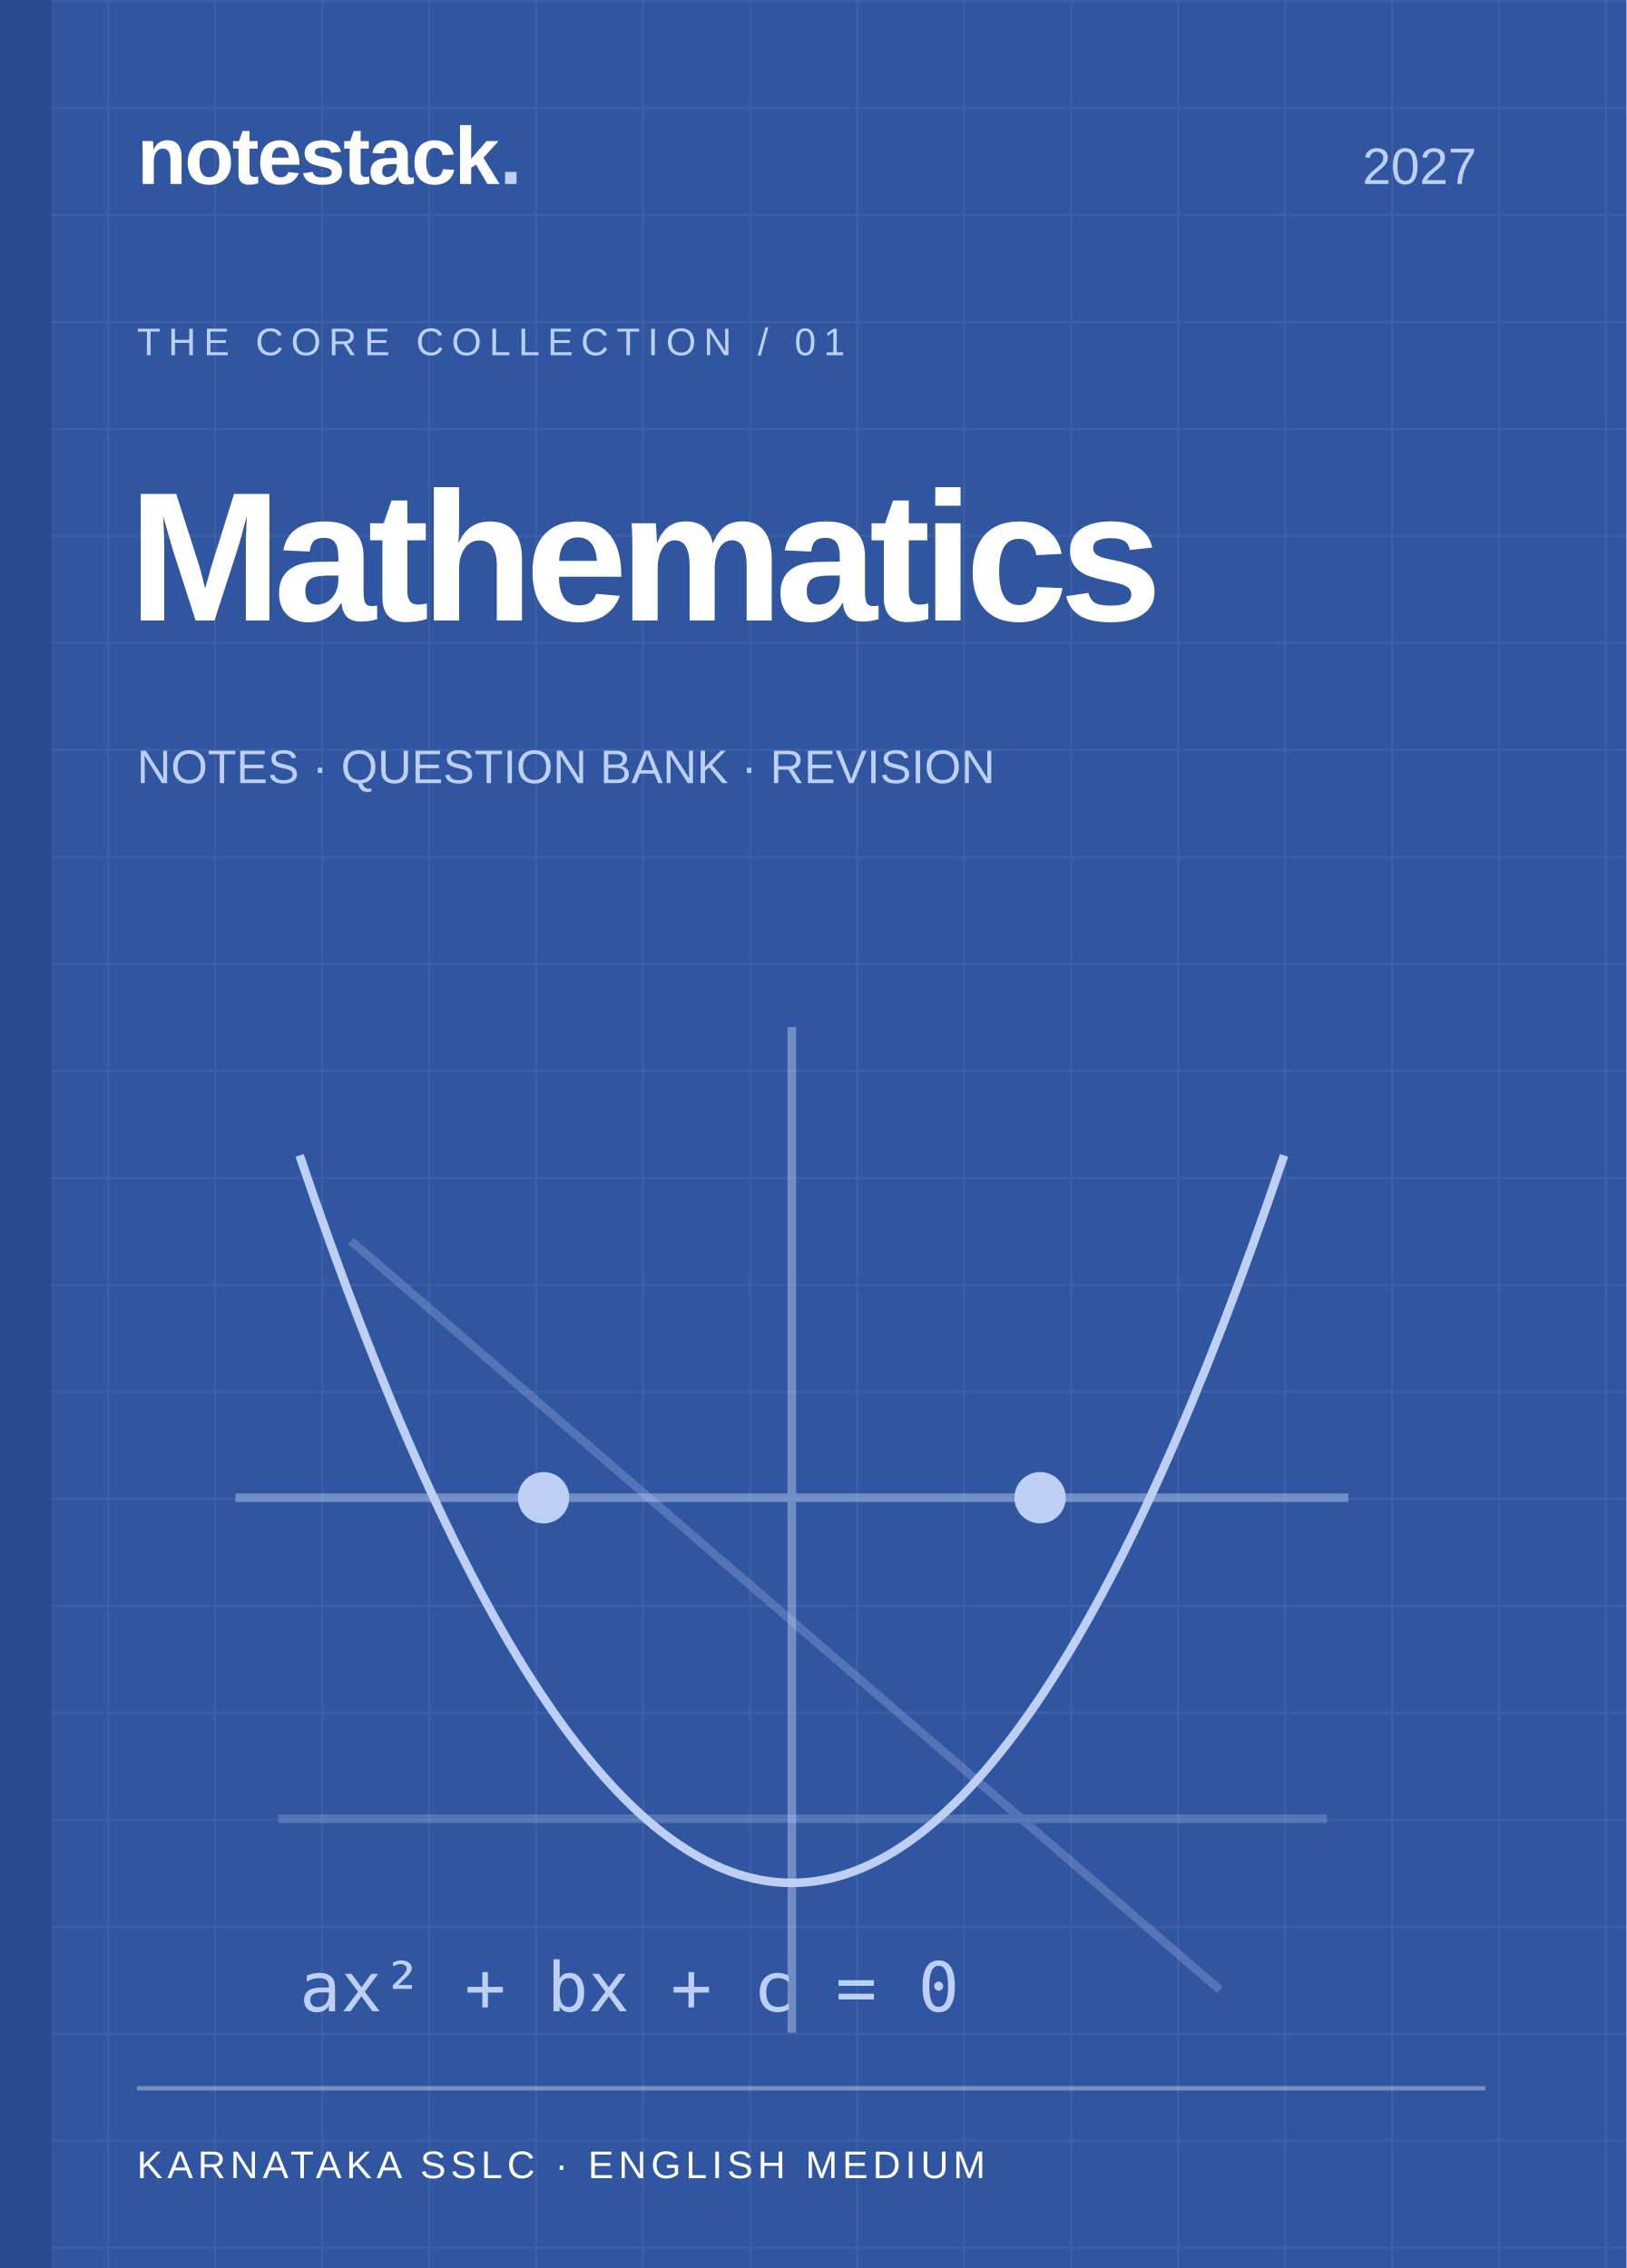
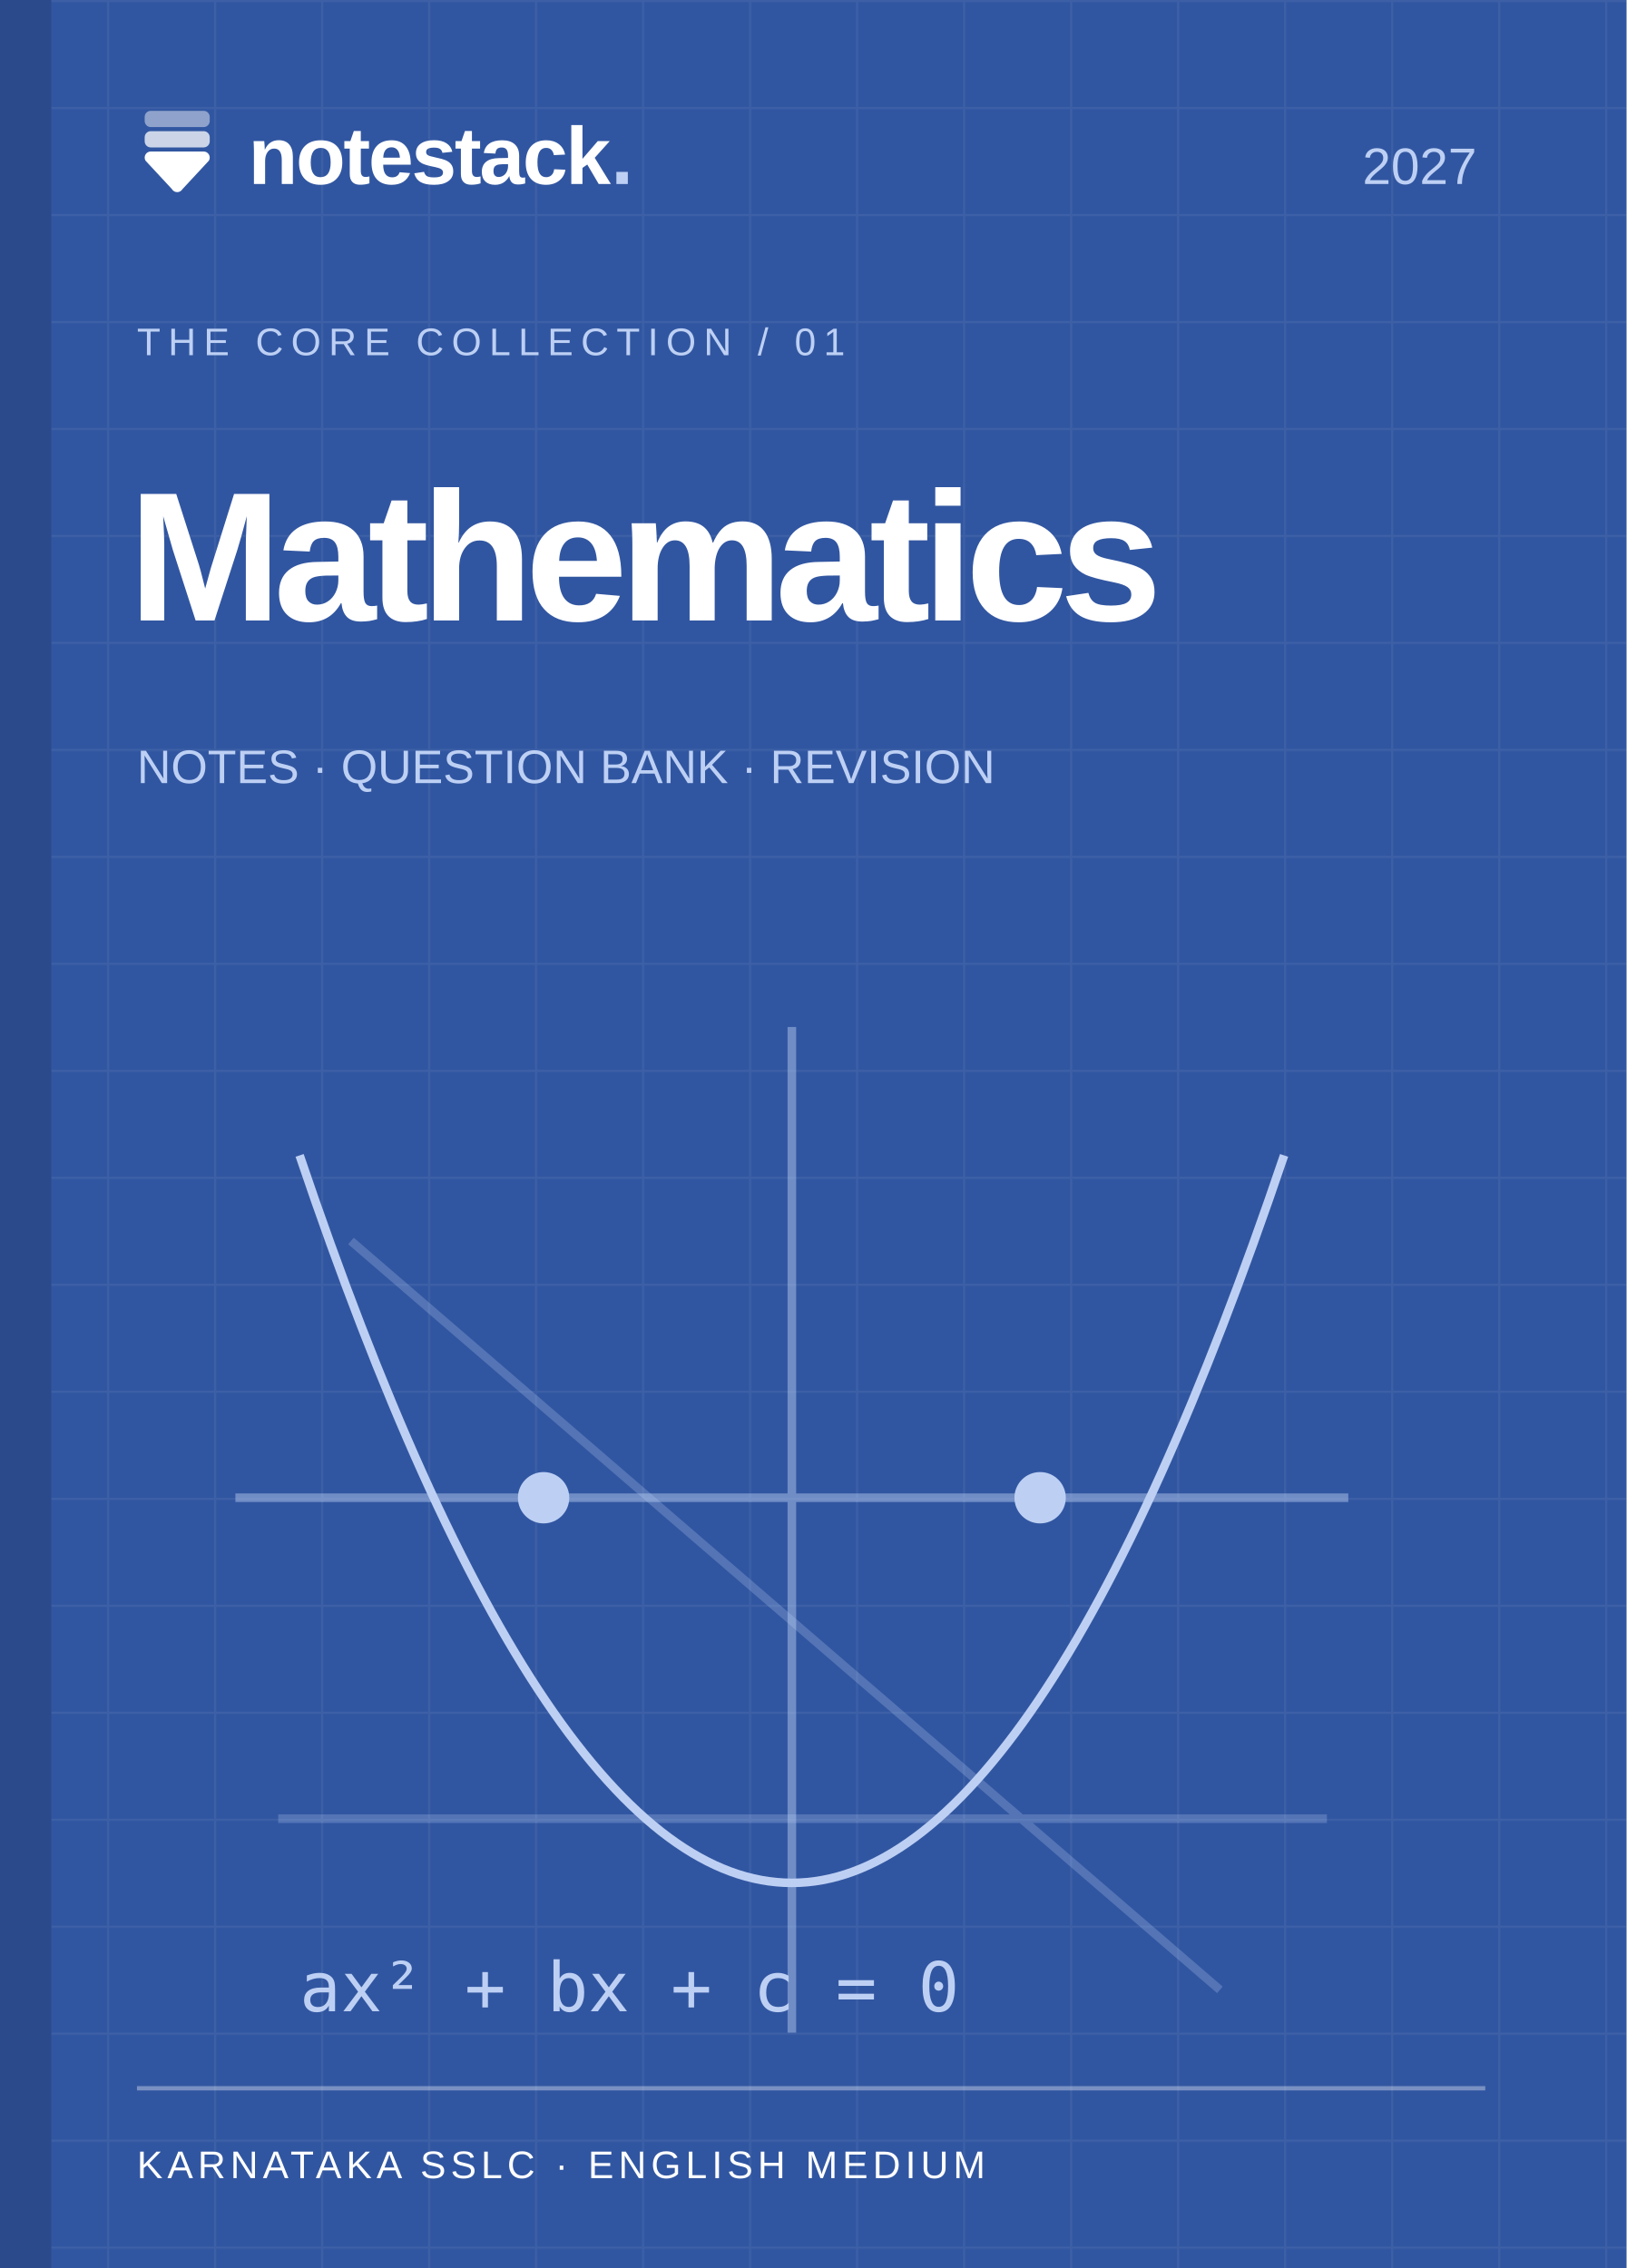
<svg xmlns="http://www.w3.org/2000/svg" width="380" height="530" viewBox="0 0 380 530">
  <defs>
    <pattern id="grid" width="25" height="25" patternUnits="userSpaceOnUse">
      <path d="M25 0H0V25" fill="none" stroke="white" stroke-opacity=".055" />
    </pattern>
  </defs>
  <rect width="380" height="530" fill="#3156a1" />
  <rect width="12" height="530" fill="#000" opacity=".14" />
  <rect x="12" width="368" height="530" fill="url(#grid)" />
  <g fill="white" font-family="Arial,sans-serif">
-     <text x="32" y="43" font-size="19" font-weight="700" letter-spacing="-.5">notestack<tspan fill="#bdd0f4">.</tspan>
+     <g transform="translate(30 24) scale(0.95)" fill="white">
+       <rect x="4" y="2" width="16" height="4" rx="1.5" opacity="0.45" />
+       <rect x="4" y="7" width="16" height="4" rx="1.5" opacity="0.75" />
+       <path d="M5.5 12h13a1.5 1.5 0 0 1 1.3 2.25l-6.5 7a1.5 1.5 0 0 1-2.6 0l-6.5-7A1.5 1.5 0 0 1 5.5 12Z" />
+     </g>
+     <text x="58" y="43" font-size="19" font-weight="700" letter-spacing="-.5">notestack<tspan fill="#bdd0f4">.</tspan>
    </text>
    <text x="32" y="83" font-size="9" letter-spacing="1.8" fill="#bdd0f4">THE CORE COLLECTION / 01</text>
    <text x="30" y="145" font-size="43" font-weight="700" letter-spacing="-1.9">Mathematics</text>
    <text x="32" y="183" font-size="11" fill="#bdd0f4">NOTES · QUESTION BANK · REVISION</text>
  </g>
  <g fill="none" stroke="#bdd0f4" stroke-width="2">
    <path d="M55 350H315M185 240V475" opacity=".45" />
    <path d="M70 270 Q185 610 300 270" />
    <circle cx="127" cy="350" r="5" fill="#bdd0f4" />
    <circle cx="243" cy="350" r="5" fill="#bdd0f4" />
    <path d="M65 425L310 425M82 290L285 465" opacity=".25" />
  </g>
  <text x="70" y="470" fill="#bdd0f4" font-size="16" font-family="monospace">ax² + bx + c = 0</text>
  <path d="M32 488H347" stroke="white" stroke-opacity=".35" />
  <text x="32" y="509" font-family="Arial" font-size="9" fill="white" letter-spacing="1.1">KARNATAKA SSLC · ENGLISH MEDIUM</text>
  <text x="345" y="43" text-anchor="end" font-family="Arial" font-size="12" fill="#bdd0f4">2027</text>
</svg>
